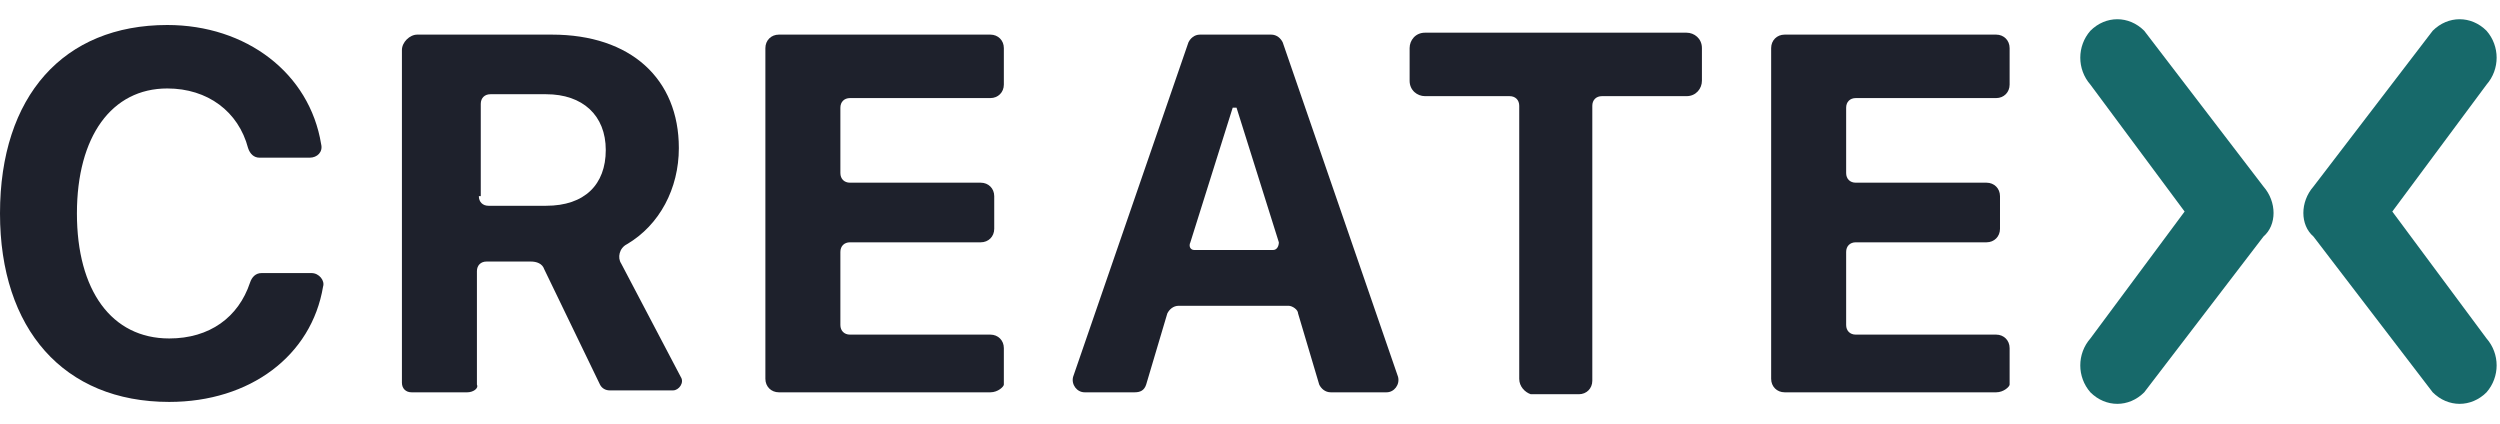
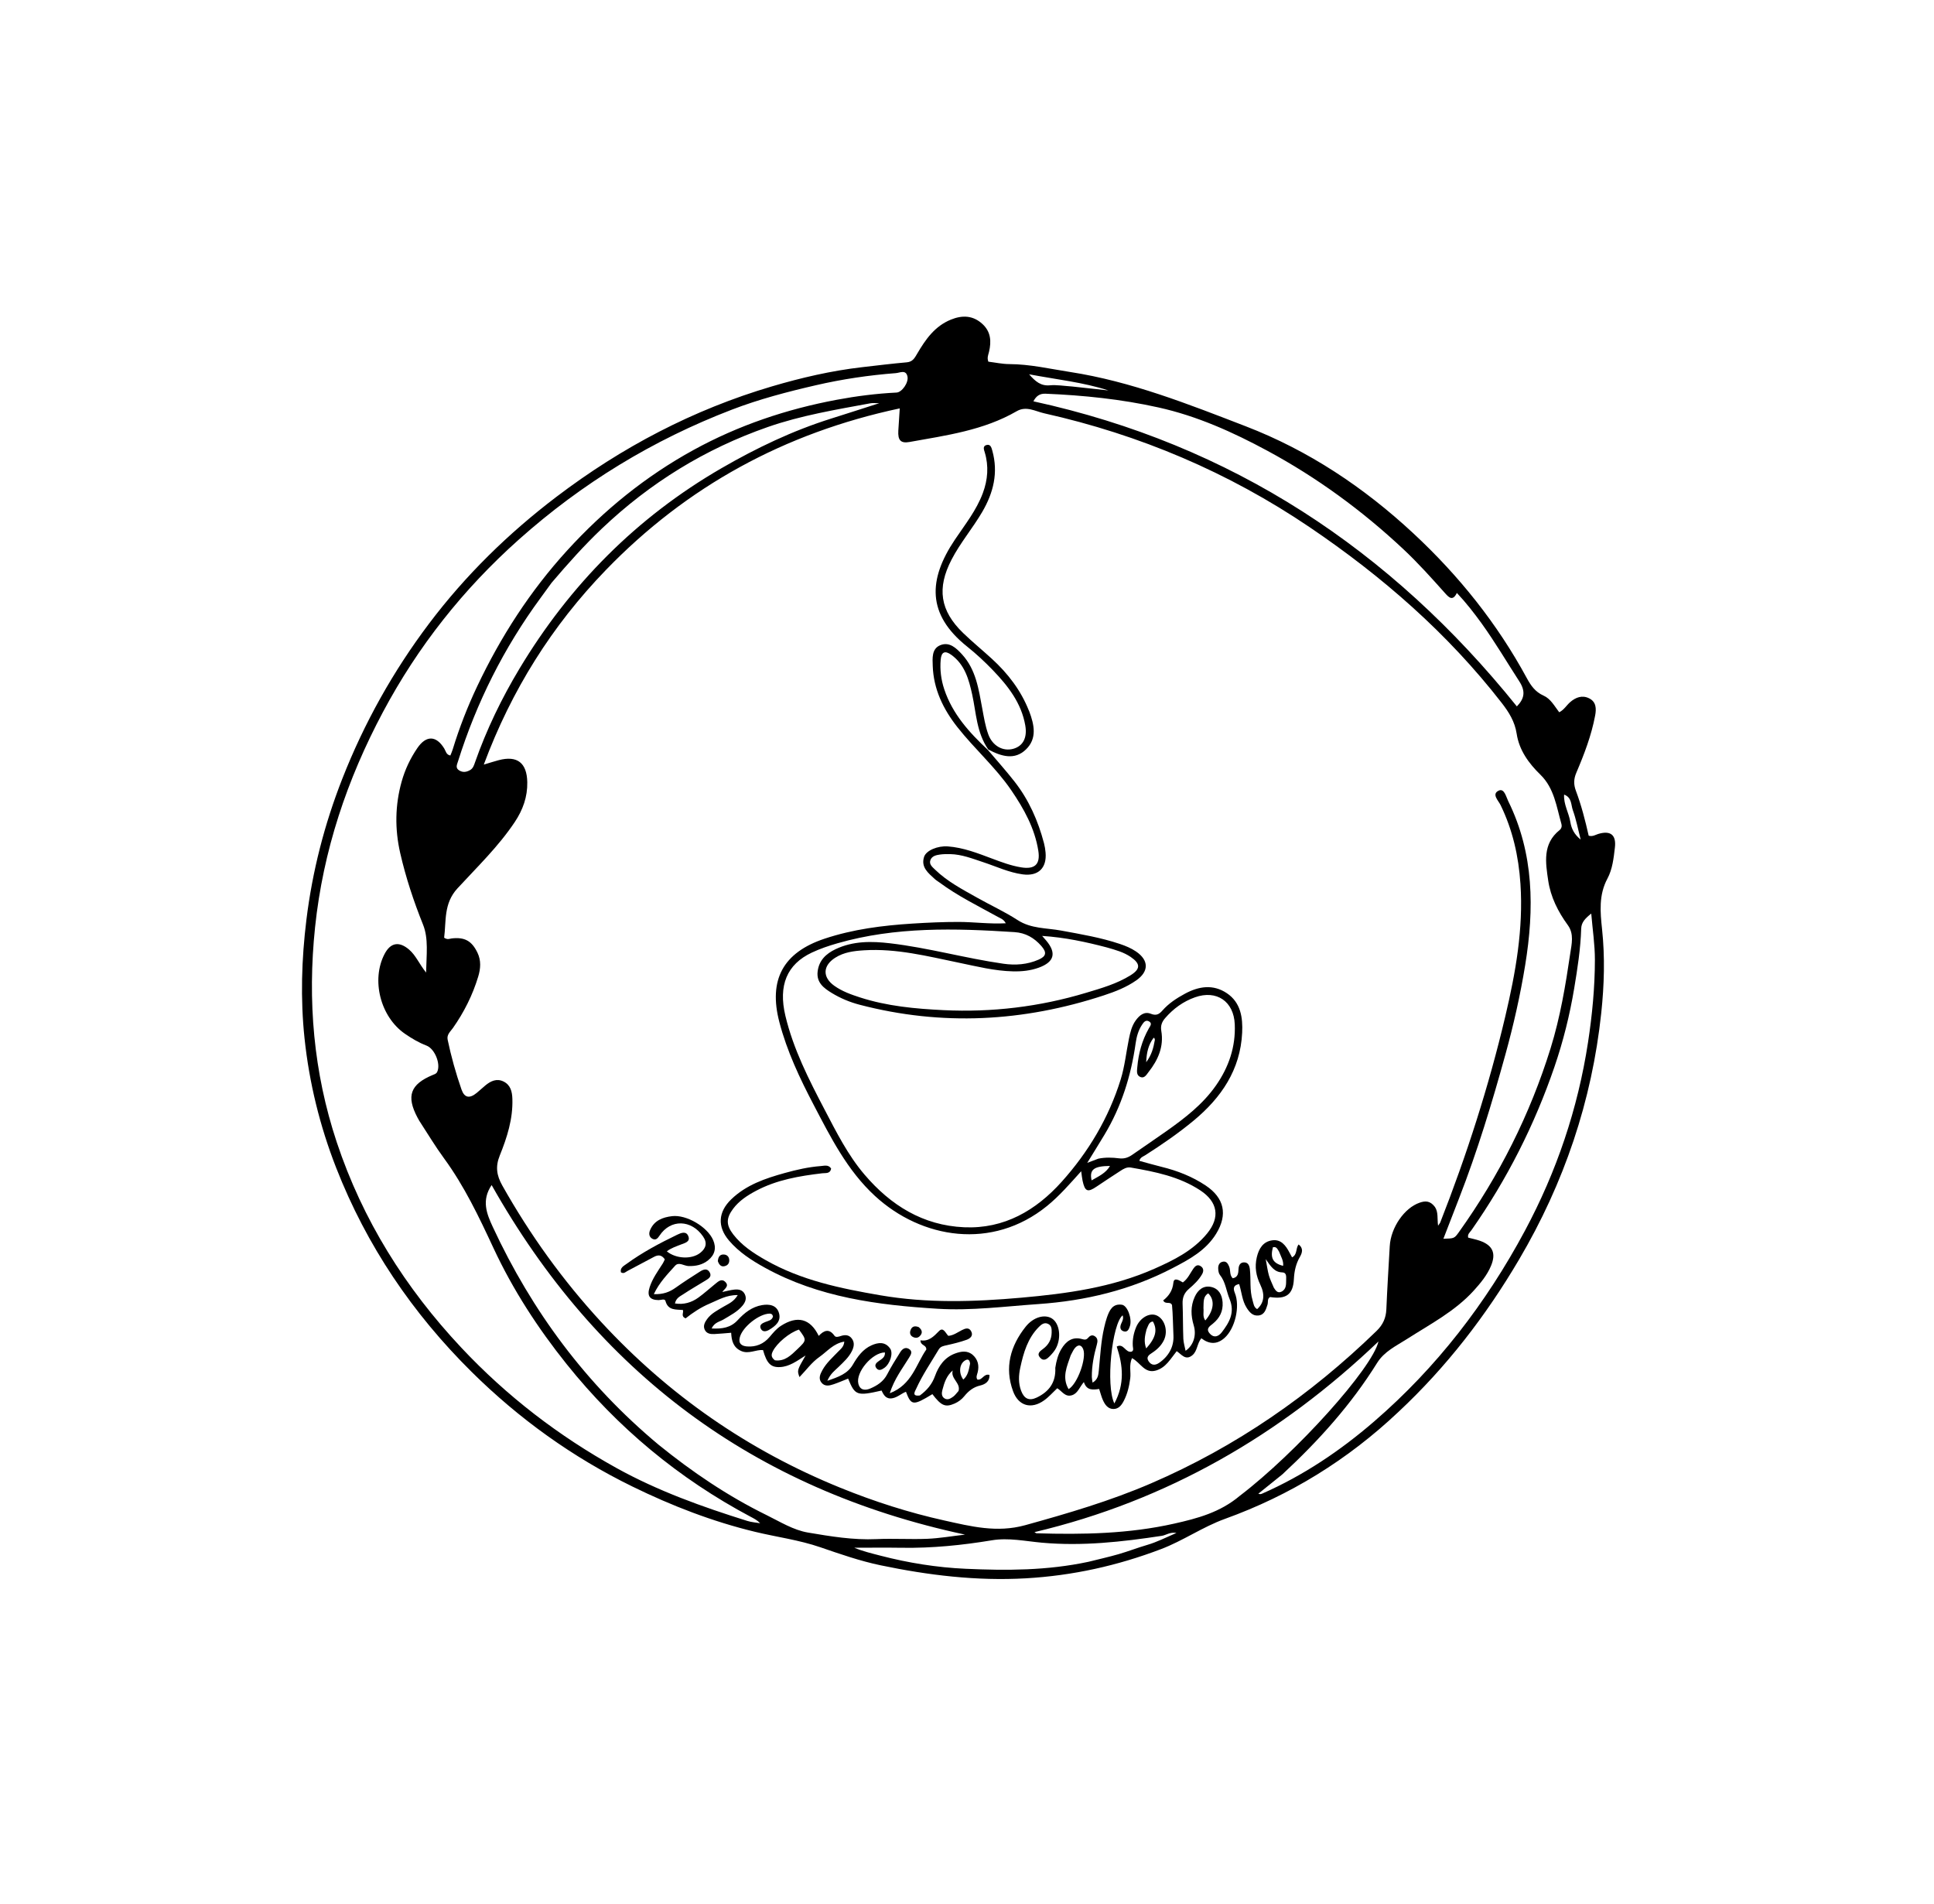
- <svg xmlns="http://www.w3.org/2000/svg" xmlns:xlink="http://www.w3.org/1999/xlink" version="1.1" id="Layer_1" x="0px" y="0px" viewBox="0 0 130 22" style="enable-background:new 0 0 130 22;" xml:space="preserve">
-   <style type="text/css">
- 	.st0{clip-path:url(#SVGID_2_);}
- 	.st1{fill:#1E212C;}
- 	.st2{fill:#17696A;}
- </style>
-   <g>
-     <defs>
-       <rect id="SVGID_1_" width="130" height="22" />
-     </defs>
-     <clipPath id="SVGID_2_">
-       <use xlink:href="#SVGID_1_" style="overflow:visible;" />
-     </clipPath>
-     <g class="st0">
-       <path class="st1" d="M0,11.1C0,5,3.3,1.3,8.7,1.3c4.1,0,7.4,2.5,8,6.2c0.1,0.4-0.2,0.7-0.6,0.7h-2.6c-0.3,0-0.5-0.2-0.6-0.5    c-0.5-1.9-2.1-3.1-4.2-3.1C5.8,4.6,4,7.1,4,11.1s1.8,6.5,4.8,6.5c2.1,0,3.6-1.1,4.2-2.9c0.1-0.3,0.3-0.5,0.6-0.5h2.6    c0.4,0,0.7,0.4,0.6,0.7c-0.6,3.6-3.8,6-8,6C3.3,20.9,0,17.1,0,11.1z" />
-       <path class="st1" d="M24.3,20.4h-2.9c-0.3,0-0.5-0.2-0.5-0.5V2.6c0-0.4,0.4-0.8,0.8-0.8h7c4.1,0,6.6,2.3,6.6,5.9c0,2.1-1,4-2.7,5    c-0.4,0.2-0.5,0.7-0.3,1l3.1,5.9c0.2,0.3-0.1,0.7-0.4,0.7h-3.3c-0.2,0-0.4-0.1-0.5-0.3l-2.9-6c-0.1-0.3-0.4-0.4-0.7-0.4h-2.3    c-0.3,0-0.5,0.2-0.5,0.5V20C24.9,20.2,24.6,20.4,24.3,20.4z M24.9,10.2c0,0.3,0.2,0.5,0.5,0.5h3c2,0,3.1-1.1,3.1-2.9    s-1.2-2.9-3.1-2.9h-2.9c-0.3,0-0.5,0.2-0.5,0.5v4.8H24.9z" />
-       <path class="st1" d="M51.5,20.4h-11c-0.4,0-0.7-0.3-0.7-0.7V2.5c0-0.4,0.3-0.7,0.7-0.7h11c0.4,0,0.7,0.3,0.7,0.7v1.9    c0,0.4-0.3,0.7-0.7,0.7h-7.3c-0.3,0-0.5,0.2-0.5,0.5V9c0,0.3,0.2,0.5,0.5,0.5H51c0.4,0,0.7,0.3,0.7,0.7v1.7c0,0.4-0.3,0.7-0.7,0.7    h-6.8c-0.3,0-0.5,0.2-0.5,0.5v3.8c0,0.3,0.2,0.5,0.5,0.5h7.3c0.4,0,0.7,0.3,0.7,0.7V20C52.2,20.1,51.9,20.4,51.5,20.4z" />
-       <path class="st1" d="M67,15.9h-5.7c-0.3,0-0.5,0.2-0.6,0.4L59.6,20c-0.1,0.3-0.3,0.4-0.6,0.4h-2.6c-0.4,0-0.7-0.4-0.6-0.8l6-17.4    c0.1-0.2,0.3-0.4,0.6-0.4h3.7c0.3,0,0.5,0.2,0.6,0.4l6,17.4c0.1,0.4-0.2,0.8-0.6,0.8h-2.9c-0.3,0-0.5-0.2-0.6-0.4l-1.1-3.7    C67.5,16.1,67.2,15.9,67,15.9z M62.1,13h4.1c0.2,0,0.3-0.2,0.3-0.4l-2.2-7h-0.2l-2.2,7C61.8,12.8,61.9,13,62.1,13z" />
-       <path class="st1" d="M79,19.7V5.5C79,5.2,78.8,5,78.5,5h-4.4c-0.4,0-0.8-0.3-0.8-0.8V2.5c0-0.4,0.3-0.8,0.8-0.8h13.6    c0.4,0,0.8,0.3,0.8,0.8v1.7c0,0.4-0.3,0.8-0.8,0.8h-4.4c-0.3,0-0.5,0.2-0.5,0.5v14.3c0,0.4-0.3,0.7-0.7,0.7h-2.5    C79.3,20.4,79,20.1,79,19.7z" />
-       <path class="st1" d="M103.8,20.4h-11c-0.4,0-0.7-0.3-0.7-0.7V2.5c0-0.4,0.3-0.7,0.7-0.7h11c0.4,0,0.7,0.3,0.7,0.7v1.9    c0,0.4-0.3,0.7-0.7,0.7h-7.3c-0.3,0-0.5,0.2-0.5,0.5V9c0,0.3,0.2,0.5,0.5,0.5h6.8c0.4,0,0.7,0.3,0.7,0.7v1.7    c0,0.4-0.3,0.7-0.7,0.7h-6.8c-0.3,0-0.5,0.2-0.5,0.5v3.8c0,0.3,0.2,0.5,0.5,0.5h7.3c0.4,0,0.7,0.3,0.7,0.7V20    C104.5,20.1,104.2,20.4,103.8,20.4z" />
-       <path class="st2" d="M117.7,9.7l-6.2-8.1c-0.4-0.4-0.9-0.6-1.4-0.6s-1,0.2-1.4,0.6c-0.7,0.8-0.7,2,0,2.8l4.9,6.6l-4.9,6.6    c-0.7,0.8-0.7,2,0,2.8c0.4,0.4,0.9,0.6,1.4,0.6s1-0.2,1.4-0.6l6.2-8.1C118.4,11.7,118.4,10.5,117.7,9.7z" />
-       <path class="st2" d="M120.3,9.7l6.2-8.1c0.4-0.4,0.9-0.6,1.4-0.6c0.5,0,1,0.2,1.4,0.6c0.7,0.8,0.7,2,0,2.8l-4.9,6.6l4.9,6.6    c0.7,0.8,0.7,2,0,2.8c-0.4,0.4-0.9,0.6-1.4,0.6c-0.5,0-1-0.2-1.4-0.6l-6.2-8.1C119.6,11.7,119.6,10.5,120.3,9.7z" />
-     </g>
-   </g>
+ <svg xmlns="http://www.w3.org/2000/svg" version="1.1" id="Layer_1" x="0px" y="0px" width="100%" viewBox="0 0 1024 1008" enable-background="new 0 0 1024 1008" xml:space="preserve">
+   <path fill="#000000" opacity="1" stroke="none" d=" M740.472,747.47   C713.587,772.859 683.117,791.671 648.598,804.121   C636.884,808.346 626.486,815.672 614.786,820.123   C591.671,828.918 567.969,834.188 543.094,835.603   C517.014,837.086 491.585,833.981 466.307,828.718   C455.444,826.456 444.838,822.76 434.311,819.144   C423.069,815.283 411.333,813.768 399.867,811.005   C377.261,805.559 355.732,797.221 334.91,787.04   C303.222,771.545 274.898,751.211 249.834,726.427   C218.409,695.353 194.11,659.486 177.977,618.218   C169.332,596.106 163.713,573.142 161.236,549.657   C159.039,528.83 159.659,507.842 162.237,486.921   C165.408,461.179 171.796,436.349 181.255,412.251   C192.825,382.775 208.122,355.401 227.197,330.112   C246.491,304.53 269.164,282.366 294.632,263.016   C329.181,236.766 367.052,216.859 408.704,204.567   C424.294,199.966 440.139,196.279 456.421,194.404   C464.324,193.494 472.24,192.516 480.17,191.815   C483.275,191.541 484.322,189.459 485.584,187.31   C490.015,179.759 494.912,172.685 503.485,169.209   C509.533,166.757 515.185,166.935 520.195,171.548   C524.654,175.654 524.958,180.768 523.654,186.269   C523.282,187.841 522.506,189.409 523.312,191.48   C526.924,191.918 530.687,192.745 534.453,192.761   C545.342,192.807 555.888,195.287 566.544,196.932   C598.969,201.934 629.3,214.008 659.613,225.697   C692.883,238.527 722.207,258.067 748.352,282.385   C772.456,304.804 792.767,330.138 808.463,359.116   C810.547,362.963 812.935,366.362 817.243,368.263   C820.994,369.919 822.97,373.695 825.559,377.088   C828.064,375.861 829.39,373.454 831.323,371.759   C834.328,369.124 837.783,367.893 841.443,369.731   C845.171,371.602 845.271,375.181 844.58,378.859   C842.603,389.395 838.784,399.334 834.61,409.129   C833.194,412.452 833.145,415.345 834.412,418.71   C837.328,426.457 839.36,434.495 841.165,442.439   C843.298,443.05 844.75,441.952 846.263,441.501   C852.704,439.58 855.831,441.981 855.046,448.707   C854.39,454.325 853.753,460.182 851.101,465.122   C846.434,473.817 847.281,482.843 848.245,491.894   C849.824,506.715 849.391,521.465 847.825,536.24   C842.872,582.944 828.136,626.362 804.328,666.789   C786.813,696.529 765.974,723.615 740.472,747.47  M759.756,638.989   C761.618,641.734 760.904,645.119 761.426,648.916   C762.194,647.788 762.438,647.539 762.555,647.241   C776.554,611.598 788.261,575.234 797.049,537.943   C802.475,514.919 806.628,491.826 805.035,467.936   C804.058,453.273 800.925,439.403 794.501,426.192   C793.373,423.872 789.673,420.438 793.448,418.606   C796.474,417.138 797.409,421.789 798.555,424.113   C812.264,451.919 812.389,481.192 807.548,510.921   C804.957,526.83 801.411,542.546 797.121,558.083   C789.992,583.903 782.24,609.525 772.5,634.505   C769.762,641.525 767.055,648.557 764.238,655.831   C769.946,655.666 770.018,655.717 772.443,652.32   C793.789,622.429 810.098,590.076 821.013,554.924   C826.118,538.481 828.916,521.651 831.41,504.745   C832.127,499.891 833.532,494.463 830.116,489.782   C824.929,482.676 821.004,474.846 819.737,466.221   C818.348,456.766 816.622,446.773 825.757,439.471   C826.755,438.674 827.068,437.411 826.742,436.277   C824.106,427.104 822.963,417.3 815.585,410.124   C809.374,404.082 804.347,397.136 803.031,388.437   C802.056,381.994 798.879,376.984 795.091,372.109   C766.487,335.299 731.813,305.088 693.363,279.075   C650.398,250.008 603.404,230.126 552.83,218.803   C548.231,217.773 543.406,214.756 538.349,217.688   C520.799,227.863 501.06,230.491 481.602,233.992   C476.842,234.849 475.349,233.027 475.637,228.018   C475.852,224.281 476.114,220.547 476.395,216.208   C415.431,229.195 363.676,257.449 320.825,301.745   C292.283,331.248 270.862,365.282 256.153,404.79   C259.611,403.762 261.789,403.053 264.001,402.467   C273.843,399.859 278.977,403.833 279.18,414.114   C279.333,421.899 276.823,428.805 272.553,435.208   C263.901,448.179 252.679,458.964 242.208,470.335   C234.821,478.357 236.311,487.672 235.157,496.436   C236.972,497.693 238.089,496.949 239.2,496.823   C246.044,496.048 249.796,498.133 252.805,504.374   C254.819,508.553 254.471,512.834 253.195,517.052   C250.231,526.854 245.692,535.896 239.796,544.28   C238.507,546.112 236.451,547.728 237.014,550.43   C238.88,559.381 241.352,568.176 244.349,576.801   C245.897,581.255 248.614,581.718 252.389,578.624   C253.934,577.357 255.395,575.988 256.928,574.705   C259.77,572.328 262.97,570.806 266.573,572.563   C270.291,574.376 271.165,577.83 271.292,581.78   C271.634,592.371 268.471,602.217 264.61,611.762   C262.234,617.634 262.946,622.302 265.96,627.654   C280.655,653.747 297.974,677.863 318.296,699.886   C354.006,738.584 396.166,767.848 444.955,787.661   C462.89,794.944 481.316,800.85 500.12,805.01   C513.977,808.076 527.787,811.63 542.815,807.473   C565.472,801.204 587.881,794.631 609.501,785.308   C654.416,765.939 693.866,738.61 728.869,704.613   C732.213,701.365 733.84,697.789 734.034,693.189   C734.506,682.05 735.202,670.921 735.83,659.789   C736.39,649.857 743.579,639.501 751.676,636.723   C754.621,635.713 757.221,635.617 759.756,638.989  M221.993,593.361   C221.667,592.779 221.328,592.204 221.017,591.614   C215.015,580.245 217.245,574.059 229.156,569.102   C230.075,568.719 231,568.511 231.497,567.454   C233.452,563.291 230.215,555.233 225.816,553.562   C221.734,552.01 218.019,549.789 214.447,547.337   C201.395,538.379 196.414,518.747 203.649,505.003   C206.827,498.967 211.365,498.268 216.579,502.716   C220.154,505.766 221.854,510.162 225.606,514.904   C225.788,505.462 226.96,496.912 224.005,489.553   C219.03,477.165 214.87,464.622 211.907,451.672   C209.003,438.979 209.142,426.239 212.704,413.634   C214.484,407.334 217.267,401.487 220.95,396.079   C225.639,389.195 230.994,389.329 235.26,396.358   C236.059,397.674 236.241,399.596 238.454,399.979   C238.89,398.858 239.377,397.811 239.71,396.717   C243.211,385.233 247.588,374.05 252.714,363.241   C265.126,337.07 280.717,312.889 300.273,291.451   C319.704,270.148 341.807,252.166 367.198,238.235   C391.053,225.146 416.453,216.618 443.066,211.647   C453.494,209.7 464.072,208.353 474.716,207.83   C477.533,207.692 481.169,202.566 480.484,199.355   C479.667,195.519 476.505,197.376 474.344,197.542   C460.081,198.638 445.981,200.724 432.008,203.945   C416.916,207.424 401.958,211.336 387.511,216.88   C345.734,232.91 308.15,255.829 274.713,285.651   C245.309,311.875 221.245,342.279 202.761,376.975   C183.748,412.664 171.065,450.38 166.82,490.896   C162.752,529.721 165.987,567.671 178.286,604.672   C191.995,645.915 214.586,681.886 244.297,713.538   C268.329,739.141 295.774,760.225 326.455,777.227   C348.404,789.389 371.859,797.762 395.691,805.221   C397.871,805.904 400.22,806.047 402.491,806.44   C400.914,804.786 399.149,803.925 397.417,803.004   C359.407,782.793 326.982,755.838 300.067,722.258   C284.803,703.214 271.552,682.823 261.257,660.708   C253.586,644.229 245.841,627.902 235.04,613.166   C230.517,606.996 226.572,600.404 221.993,593.361  M348.651,764.836   C366.419,779.246 385.265,792.011 405.836,802.113   C412.994,805.628 420.025,810.061 427.824,811.379   C439.744,813.393 451.754,815.401 464.011,814.846   C472.987,814.439 482.008,815.049 490.987,814.68   C497.456,814.414 503.89,813.281 510.964,812.462   C398.945,788.529 316.11,726.354 260.306,627.401   C254.845,635.487 257.655,642.55 260.937,649.609   C281.668,694.191 310.259,732.803 348.651,764.836  M679.004,780.539   C674.754,783.96 670.504,787.381 666.254,790.802   C667.096,791.163 667.684,791.02 668.23,790.781   C690.081,781.196 709.674,768.022 727.643,752.493   C760.648,723.971 786.848,689.944 807.405,651.575   C824.18,620.264 835.431,587.014 840.811,551.868   C843.028,537.39 844.436,522.786 844.455,508.14   C844.466,500.192 843.24,492.242 842.52,483.671   C839.324,486.217 837.298,488.313 837.196,491.656   C836.873,502.298 835.245,512.751 833.494,523.255   C831.136,537.4 827.686,551.247 823.074,564.717   C812.503,595.592 797.858,624.497 779.102,651.268   C778.3,652.412 776.869,653.404 777.372,655.241   C779.441,655.784 781.558,656.188 783.566,656.896   C790.344,659.284 792.215,663.494 789.476,670.098   C787.402,675.098 783.997,679.208 780.418,683.167   C770.412,694.235 757.288,701.009 744.968,708.903   C739.268,712.555 732.96,715.444 729.151,721.558   C715.489,743.491 698.416,762.548 679.004,780.539  M784.453,330.014   C780.461,324.526 776.321,319.163 771.371,313.918   C769.218,318.368 767.222,316.394 765.24,314.177   C758.028,306.109 750.822,298.034 742.912,290.629   C721.172,270.274 697.302,252.824 671.098,238.676   C652.773,228.783 633.867,220.263 613.364,215.71   C593.654,211.333 573.693,209.279 553.566,208.439   C550.525,208.312 548.621,209.661 547.162,212.469   C652.164,235.353 736.286,290.936 803.138,373.989   C807.041,369.962 807.948,366.155 804.423,360.72   C797.912,350.677 791.857,340.337 784.453,330.014  M292.047,308.549   C290.088,311.243 288.139,313.945 286.168,316.63   C266.784,343.029 252.312,371.907 242.485,403.133   C241.933,404.885 240.983,406.617 243.227,407.936   C245.188,409.089 247.045,408.744 248.897,407.697   C250.503,406.789 250.97,405.136 251.515,403.582   C257.608,386.232 265.606,369.711 275.034,354.021   C301.692,309.657 337.051,273.887 382.021,247.876   C400.511,237.182 419.675,228.016 440.097,221.6   C448.375,219 456.629,216.319 465.52,213.474   C463.521,213.474 462.165,213.269 460.89,213.505   C442.597,216.892 424.263,219.894 406.555,226.064   C373.309,237.648 344.149,255.652 318.679,279.845   C309.364,288.694 300.825,298.242 292.047,308.549  M656.432,791.93   C686.467,769.039 726.642,724.355 729.859,710.204   C678.006,759.674 618.066,794.495 547.706,811.153   C548.355,811.513 548.587,811.751 548.826,811.759   C573.293,812.502 597.675,812.053 621.713,806.643   C633.94,803.891 645.989,800.735 656.432,791.93  M576.326,826.849   C581.643,825.517 587.001,824.329 592.264,822.812   C597.366,821.343 602.331,819.401 607.428,817.913   C612.561,816.415 617.243,814.016 622.903,811.573   C619.367,811.003 617.439,812.76 615.153,813.107   C594.078,816.306 573.011,818.673 551.577,816.73   C542.848,815.939 533.982,814.01 525.218,815.462   C509.424,818.079 493.598,819.681 477.581,819.43   C469.149,819.299 460.713,819.407 452.278,819.407   C456.878,821.301 461.544,822.404 466.183,823.61   C481.012,827.463 496.138,829.877 511.372,830.558   C532.806,831.515 554.3,831.549 576.326,826.849  M567.722,204.625   C574.105,205.318 580.487,206.011 586.87,206.704   C573.452,202.357 559.5,200.938 544.884,198.163   C548.264,202.043 551.137,204.42 555.905,203.992   C559.499,203.669 563.18,204.315 567.722,204.625  M828.154,420.675   C827.81,425.849 830.66,430.297 831.462,435.219   C832.032,438.722 833.536,441.781 836.926,444.492   C835.476,438.867 834.538,433.78 832.792,428.987   C831.738,426.092 832.323,422.237 828.154,420.675  z" />
+   <path fill="#000000" opacity="1" stroke="none" d=" M523.024,396.986   C527.75,402.575 532.654,408.025 537.162,413.784   C544.76,423.49 549.65,434.567 552.773,446.444   C553.193,448.045 553.455,449.707 553.6,451.357   C554.327,459.585 549.694,464.022 541.487,462.912   C534.15,461.92 527.477,458.727 520.529,456.44   C514.846,454.57 509.239,452.321 503.135,452.191   C501.308,452.152 499.456,452.167 497.653,452.423   C495.673,452.705 493.5,453.183 492.665,455.242   C491.737,457.527 493.636,458.993 495.014,460.334   C501.54,466.689 509.558,470.86 517.389,475.271   C524.499,479.276 531.975,482.693 538.806,487.116   C545.973,491.756 554.094,491.233 561.84,492.666   C572.325,494.607 582.836,496.344 592.977,499.762   C595.991,500.778 598.922,501.983 601.55,503.78   C608.321,508.411 608.361,514.31 601.664,519.004   C596.421,522.679 590.514,524.981 584.493,526.959   C541.844,540.974 498.727,543.318 455.108,531.923   C449.944,530.573 445,528.512 440.424,525.725   C436.189,523.146 432.244,520.216 432.91,514.404   C433.587,508.502 437.303,504.949 442.419,502.518   C451.705,498.107 461.507,498.258 471.342,499.412   C491.542,501.782 511.176,507.345 531.291,510.225   C537.683,511.14 543.961,510.663 549.897,508.065   C554.038,506.252 554.321,504.213 551.352,500.821   C547.578,496.511 543.028,493.866 537.14,493.484   C505.646,491.446 474.226,490.559 443.435,499.39   C438.807,500.717 434.184,502.279 429.838,504.325   C416.63,510.545 412.008,521.711 415.843,537.797   C420.053,555.462 428.262,571.512 436.598,587.443   C442.842,599.376 448.895,611.493 457.734,621.857   C471.621,638.141 488.676,648.777 510.482,649.746   C531.701,650.689 548.518,640.828 562.155,625.63   C576.296,609.87 587.055,591.827 593.375,571.493   C595.534,564.545 596.26,557.156 597.735,549.988   C598.441,546.563 599.236,543.125 601.352,540.216   C603.339,537.485 605.905,535.344 609.38,536.734   C612.141,537.838 613.721,536.997 615.405,535.069   C618.741,531.25 622.915,528.524 627.337,526.127   C634.716,522.127 642.307,520.95 649.589,525.829   C656.957,530.765 658.073,538.771 657.69,546.732   C656.743,566.394 646.609,581.191 631.912,593.353   C623.814,600.054 615.17,605.994 606.319,611.645   C605.254,612.325 603.812,612.648 603.236,614.57   C607.202,615.648 611.121,616.797 615.083,617.772   C623.399,619.818 631.274,622.894 638.414,627.667   C648.206,634.213 650.135,643 643.967,653.098   C638.499,662.05 629.63,666.806 620.742,671.424   C598.523,682.967 574.796,688.665 549.856,690.401   C532.082,691.638 514.308,693.989 496.522,692.893   C464.823,690.94 433.466,686.881 404.959,671.143   C397.916,667.255 391.224,662.93 385.955,656.738   C379.739,649.433 380.249,641.663 387.118,635.001   C395.089,627.27 405.212,623.878 415.502,621.018   C421.735,619.285 428.097,617.829 434.606,617.34   C436.537,617.195 438.609,616.479 440.055,618.632   C439.587,621.537 437.167,620.944 435.366,621.158   C423.243,622.6 411.28,624.607 400.324,630.431   C395.733,632.871 391.392,635.67 388.211,639.888   C384.426,644.909 384.383,648.535 388.21,653.498   C392.772,659.411 398.872,663.41 405.292,667.075   C424.175,677.855 444.989,682.12 466.077,685.751   C490.931,690.031 515.771,689.241 540.739,687.03   C564.896,684.891 588.732,681.643 611.143,671.739   C621.538,667.145 631.726,662.073 639.134,653.041   C646.133,644.507 644.781,636.302 635.505,630.205   C624.362,622.881 611.603,620.357 598.766,618.129   C596.616,617.756 594.889,618.8 593.201,619.91   C589.024,622.653 584.81,625.341 580.687,628.163   C575.892,631.445 574.428,630.894 573.189,625.067   C572.885,623.636 572.757,622.167 572.458,620.087   C566.467,626.722 560.985,633.1 554.403,638.45   C525.329,662.082 487.901,655.867 463.242,633.144   C448.575,619.629 439.823,602.143 430.79,584.891   C423.452,570.875 416.691,556.577 412.654,541.146   C406.8,518.77 414.594,504.299 436.539,496.984   C451.674,491.94 467.33,489.967 483.139,488.965   C491.281,488.449 499.449,488.081 507.604,488.096   C515.742,488.111 523.863,489.267 532.519,488.805   C531.522,486.747 529.781,486.221 528.323,485.415   C517.831,479.615 507.035,474.333 497.354,467.157   C496.551,466.561 495.665,466.06 494.936,465.386   C491.51,462.219 487.506,459.171 489.267,453.655   C490.356,450.246 496.491,447.71 501.84,448.107   C510.095,448.719 517.713,451.724 525.352,454.589   C530.348,456.462 535.325,458.328 540.63,459.194   C547.797,460.365 550.907,457.722 549.765,450.45   C547.89,438.514 542.119,428.152 535.41,418.339   C527.103,406.189 515.939,396.441 506.876,384.915   C499.397,375.404 494.29,364.874 493.858,352.566   C493.715,348.485 493.257,343.487 497.819,341.6   C502.686,339.586 506.336,343.119 509.431,346.513   C516.803,354.598 518.181,364.969 520.081,375.115   C520.939,379.697 521.66,384.305 523.243,388.716   C525.406,394.749 530.909,397.966 536.46,396.445   C541.611,395.035 543.996,390.645 542.861,384.084   C540.808,372.216 533.732,363.176 525.707,354.827   C521.445,350.393 516.902,346.161 512.094,342.329   C490.673,325.256 491.422,306.857 505.533,285.795   C510.904,277.78 516.992,270.206 520.395,261.029   C523.014,253.969 523.587,246.789 521.398,239.47   C520.996,238.125 520.2,236.225 522.231,235.624   C524.445,234.969 524.934,236.918 525.393,238.557   C528.662,250.23 526.004,260.883 520.036,271.076   C514.983,279.707 508.448,287.354 503.822,296.277   C495.988,311.39 497.673,323.281 509.964,335.141   C514.873,339.878 520.173,344.207 525.207,348.816   C533.664,356.56 540.516,365.475 544.77,376.231   C544.831,376.386 544.919,376.53 544.977,376.686   C547.601,383.684 549.219,390.974 543.208,396.785   C537.26,402.535 530.295,400.545 523.245,396.788   C517.016,387.689 516.884,377.448 514.762,367.765   C512.997,359.712 510.842,351.828 503.665,346.667   C500.32,344.261 498.417,345.151 498.07,349.247   C497.616,354.602 498.256,359.843 499.977,364.987   C504.348,378.061 513.236,387.837 523.024,396.986  M585.919,501.561   C574.947,498.685 563.895,496.29 551.782,495.498   C552.883,496.755 553.428,497.356 553.95,497.976   C559.49,504.551 558.203,509.31 550.067,512.281   C545.624,513.904 541.011,514.369 536.31,514.261   C526.587,514.038 517.207,511.65 507.769,509.7   C491.159,506.269 474.674,502.037 457.469,503.114   C452.098,503.45 446.847,504.095 442.197,507.066   C435.61,511.275 435.397,517.368 441.736,521.893   C445.844,524.826 450.562,526.514 455.324,528.053   C469.708,532.7 484.623,534.073 499.578,534.798   C525.21,536.042 550.402,533.023 574.994,525.634   C583.102,523.198 591.333,520.872 598.616,516.323   C603.946,512.994 603.898,510.199 598.672,506.632   C595.033,504.149 590.866,502.962 585.919,501.561  M581.558,613.423   C585.193,612.678 588.888,612.786 592.501,613.246   C595.228,613.593 597.363,612.861 599.488,611.379   C605.496,607.189 611.581,603.107 617.562,598.878   C627.373,591.94 636.868,584.648 643.854,574.628   C650.632,564.906 654.274,554.212 653.774,542.296   C653.263,530.139 644.143,523.951 632.738,527.987   C626.487,530.2 621.269,533.995 616.928,539   C615.222,540.966 614.392,542.988 614.877,545.814   C616.3,554.113 613.154,561.183 608.14,567.548   C607.074,568.902 605.971,571.065 603.817,570.199   C601.518,569.275 602.006,566.867 602.173,564.925   C602.794,557.708 604.67,550.852 608.251,544.497   C608.933,543.286 610.32,541.757 608.26,540.688   C606.519,539.784 605.479,541.316 604.662,542.545   C602.689,545.516 601.772,548.91 601.283,552.384   C598.862,569.554 593.774,585.805 584.803,600.733   C581.96,605.464 579.039,610.147 575.668,615.646   C578.058,614.721 579.44,614.186 581.558,613.423  M587.713,617.277   C579.161,617.366 576.728,619.187 577.972,624.921   C581.697,622.781 585.561,621.052 587.713,617.277  M611.485,550.475   C611.392,550.17 611.327,549.851 611.189,549.568   C611.15,549.487 610.801,549.439 610.757,549.498   C608.084,553.068 607.096,557.121 606.869,562.364   C609.802,558.462 610.71,554.806 611.485,550.475  z" />
+   <path fill="#000000" opacity="1" stroke="none" d=" M487.061,738.788   C490.864,735.98 493.494,732.832 495.056,728.504   C496.944,723.271 500.043,718.671 505.689,716.577   C508.963,715.363 512.32,714.877 515.119,717.391   C517.787,719.789 518.528,722.981 517.655,726.538   C517.355,727.761 516.634,729.034 517.453,730.353   C520.105,730.979 520.823,727.019 523.909,727.919   C524.085,731.367 521.64,732.904 519.015,733.513   C515.353,734.363 512.826,736.41 510.566,739.184   C509.197,740.866 507.457,742.192 505.427,743.075   C500.546,745.2 498.38,744.286 493.677,738.096   C483.49,744.281 482.476,744.197 479.682,736.838   C477.227,737.778 475.27,739.724 472.6,740.248   C469.188,740.917 467.875,738.608 466.781,736.197   C453.682,739.173 452.732,738.841 449.058,729.862   C446.512,730.869 443.982,731.983 441.374,732.865   C439.135,733.621 436.68,734.191 434.926,731.974   C433.185,729.775 434.3,727.467 435.417,725.422   C437.521,721.57 440.821,718.69 443.809,715.559   C445.114,714.192 446.85,713.023 447.026,710.28   C441.203,711.276 437.943,715.541 433.857,718.4   C429.8,721.238 426.903,725.344 423.304,729.063   C422.009,725.478 422.009,725.478 426.534,717.622   C421.826,720.642 417.94,723.529 412.967,723.768   C408.181,723.999 405.994,721.879 403.998,714.74   C400.202,714.477 396.424,717.014 392.458,715.263   C388.311,713.431 387.334,709.927 387.134,705.598   C384.096,705.839 381.178,706.136 378.251,706.279   C376.197,706.379 374.114,706.102 373.126,703.969   C372.168,701.9 373.184,700.032 374.365,698.391   C376.575,695.321 379.924,693.692 383.062,691.807   C385.563,690.304 388.463,689.293 390.614,685.648   C384.617,685.54 380.262,688.266 375.733,690.163   C371.01,692.142 366.753,695.007 363.003,697.979   C360.33,696.822 362.083,695.044 361.587,693.549   C357.896,693.206 353.708,693.891 352.352,688.779   C351.979,687.372 349.958,688.33 348.692,688.31   C344.033,688.232 342.463,686.147 343.971,681.488   C345.474,676.847 348.371,672.913 350.965,668.838   C351.395,668.163 351.676,667.394 351.995,666.731   C350.357,664.308 348.469,664.237 346.256,665.426   C341.563,667.948 336.84,670.414 332.14,672.923   C331.157,673.448 330.342,674.524 328.766,673.596   C328.188,671.187 330.277,670.201 331.727,669.145   C340.105,663.042 349.233,658.201 358.539,653.704   C360.576,652.719 363.412,651.513 364.511,654.629   C365.505,657.447 362.632,658.052 360.67,658.831   C358.075,659.86 355.387,660.69 353.069,662.496   C357.939,666.507 366.298,666.85 370.779,663.276   C373.784,660.879 374.645,658.07 372.232,654.583   C366.018,645.606 355.06,645.332 349.216,654.148   C348.293,655.539 347.286,656.721 345.633,655.954   C343.609,655.015 343.434,653.043 344.211,651.218   C346.375,646.136 350.896,644.444 355.858,643.861   C363.46,642.968 374.573,649.515 377.598,656.545   C379.39,660.713 378.515,664.362 374.908,667.244   C371.887,669.658 368.422,670.362 364.605,670.284   C362.192,670.235 359.421,667.908 357.464,670.093   C353.465,674.56 349.139,678.911 346.173,685.162   C351.191,685.327 354.542,684.015 357.738,681.731   C361.934,678.732 366.288,675.947 370.645,673.182   C372.397,672.071 374.509,671.241 375.811,673.696   C376.992,675.925 375.101,676.992 373.525,677.964   C369.557,680.412 365.497,682.721 361.617,685.301   C360.037,686.352 357.997,687.158 357.365,690.08   C362.09,690.826 366.166,689.586 369.81,686.954   C372.909,684.715 375.738,682.105 378.726,679.708   C380.273,678.468 382.017,676.756 383.965,678.627   C386.348,680.916 383.599,682.311 382.429,684.02   C384.672,683.556 386.741,682.953 388.849,682.742   C391.059,682.52 393.24,682.852 394.371,685.219   C395.464,687.507 394.581,689.492 393.159,691.223   C390.457,694.514 386.689,696.365 383.126,698.53   C381.099,699.762 378.313,700.018 376.78,703.326   C382.289,703.618 386.897,702.939 390.55,698.955   C394.119,695.061 398.193,691.841 403.487,690.957   C407.254,690.327 411.256,690.859 412.478,695.263   C413.662,699.525 410.578,702.037 407.319,703.987   C405.874,704.852 403.917,705.437 402.893,703.56   C401.788,701.536 403.483,700.595 405.123,699.936   C406.775,699.272 408.75,699.06 409.272,696.981   C409.063,695.885 408.404,695.436 407.49,695.455   C401.889,695.576 393.258,702.429 391.744,707.877   C390.811,711.236 392.596,712.618 395.522,712.841   C400.305,713.206 404.359,711.521 407.475,707.83   C409.305,705.664 411.073,703.485 413.511,701.915   C422.155,696.347 429.022,698.054 433.495,707.252   C436.253,704.312 439.03,703.177 441.844,707.199   C442.517,708.161 444.03,707.695 445.158,707.321   C447.394,706.58 449.506,706.622 451.023,708.667   C452.608,710.803 452.149,713.082 451.063,715.286   C449.406,718.65 446.651,721.092 444.031,723.66   C442.095,725.557 439.742,727.152 438.067,731.015   C444.071,728.965 448.769,727.28 451.573,722.462   C454.037,718.227 456.859,714.274 461.488,712.229   C465.038,710.66 468.69,710.218 471.323,713.976   C473.035,716.42 471.291,721.991 468.289,724.147   C466.872,725.164 465.213,726.049 463.928,724.216   C462.81,722.622 463.994,721.467 465.337,720.544   C466.934,719.447 468.778,718.478 468.533,716.009   C461.824,716.047 452.967,726.562 454.476,732.562   C455.371,736.12 458.154,736.238 460.821,735.098   C464.51,733.522 467.808,731.391 469.783,727.532   C471.828,723.536 474.255,719.729 476.635,715.914   C477.658,714.273 479.252,712.959 481.229,714.138   C483.478,715.479 482.245,717.285 481.275,718.868   C477.745,724.625 473.53,730.02 471.116,737.611   C482.932,733.104 485.055,722.169 490.466,714.459   C490.462,711.815 487.382,712.521 487.363,709.594   C491.697,710.327 494.319,707.642 497.191,704.691   C499.456,702.364 500.638,705.791 502.101,707.232   C504.849,707.032 506.997,705.357 509.341,704.179   C511.09,703.3 512.973,702.625 514.158,704.723   C515.536,707.162 513.647,708.655 511.785,709.321   C508.356,710.548 504.783,711.411 501.22,712.206   C499.545,712.579 497.994,712.815 497.018,714.454   C492.927,721.32 488.396,727.94 485.089,735.243   C484.451,736.654 482.542,739.396 487.061,738.788  M410.297,720.179   C415.609,720.885 418.888,717.432 422.234,714.243   C427.178,709.531 427.138,709.488 423.027,703.927   C418.062,705.439 411.311,711.089 409.201,715.373   C408.386,717.028 408.068,718.503 410.297,720.179  M507.518,736.406   C508.779,732.139 503.185,729.934 504.442,725.555   C501.122,728.373 499.965,732.107 498.967,735.9   C498.53,737.56 498.461,739.349 500.126,740.37   C501.793,741.393 503.36,740.378 504.701,739.419   C505.624,738.759 506.315,737.776 507.518,736.406  M513.633,721.926   C513.416,720.002 512.598,719.152 510.744,720.405   C507.924,722.313 507.518,726.968 510.033,730.367   C512.468,728.307 512.95,725.416 513.633,721.926  z" />
+   <path fill="#000000" opacity="1" stroke="none" d=" M558.747,724.157   C559.322,720.421 560.196,717.184 561.903,714.297   C564.39,710.091 567.815,707.45 573.051,708.978   C574.336,709.353 575.231,709.355 576.128,708.276   C577.038,707.181 578.225,706.516 579.63,707.407   C581.365,708.507 581.225,710.168 580.75,711.859   C579.169,717.49 578.031,723.19 578.1,729.072   C578.11,729.868 578.302,730.661 578.482,731.998   C581.334,730.337 581.551,727.993 581.799,725.525   C582.564,717.915 582.891,710.245 584.648,702.76   C585.065,700.979 585.491,699.188 586.099,697.468   C587.425,693.716 589.078,690.044 594.015,690.762   C596.99,691.194 599.482,698.175 598.273,702.025   C597.76,703.66 597.008,705.502 594.903,704.826   C592.942,704.196 592.886,702.442 593.694,700.681   C594.312,699.337 595.013,697.987 594.398,696.37   C588.79,700.934 585.347,733.467 590.026,743.015   C595.581,732.664 594.604,722.931 591.276,712.906   C594.991,710.867 595.891,716.481 599.201,715.577   C600.434,714.934 599.844,713.672 599.782,712.58   C599.588,709.188 600.215,705.943 601.476,702.811   C603.515,697.744 608.567,694.781 612.358,696.406   C616.628,698.236 618.591,704.552 616.313,709.407   C614.931,712.353 612.651,714.499 609.939,716.276   C608.428,717.266 606.657,718.409 608.142,720.667   C609.665,722.984 611.689,722.929 613.754,721.51   C618.801,718.044 621.601,712.962 621.308,707.09   C621.036,701.624 621.045,696.118 620.547,690.913   C619.543,688.704 617.083,690.884 615.875,688.475   C618.76,686.206 620.832,683.416 621.27,679.122   C621.596,675.914 624.585,678.002 626.298,678.948   C628.993,676.963 630.129,674.104 631.833,671.671   C632.733,670.386 633.893,669.255 635.578,670.245   C637.348,671.284 637.41,672.945 636.48,674.589   C634.729,677.681 632.137,680.099 629.5,682.364   C626.982,684.527 626.026,686.993 626.151,690.24   C626.389,696.398 626.3,702.57 626.541,708.729   C626.623,710.812 627.294,712.872 627.735,715.15   C631.893,712.308 633.614,706.948 632.049,701.707   C630.509,696.549 630.313,691.56 632.571,686.598   C634.26,682.888 637.15,680.477 641.205,681.326   C645.176,682.158 647.056,685.354 647.33,689.473   C647.646,694.215 645.786,697.849 642.183,700.792   C640.561,702.118 638.258,703.427 640.525,705.989   C642.872,708.642 645.31,707.423 646.893,705.353   C650.861,700.164 654.013,694.924 651.006,687.659   C649.269,683.463 648.923,678.707 645.888,674.941   C645.225,674.119 645.051,672.75 645.004,671.617   C644.929,669.812 645.662,668.226 647.639,667.941   C649.464,667.679 650.188,669.125 650.806,670.57   C651.646,672.535 650.89,674.977 652.696,676.746   C655.491,676.247 655.663,674.086 655.768,671.878   C655.855,670.034 656.538,668.429 658.548,668.34   C660.89,668.237 661.557,670.082 661.779,672.028   C662.399,677.476 661.574,683.046 663.2,688.413   C663.721,690.13 663.797,692.056 665.62,693.087   C669.263,689.841 669.897,685.529 667.3,680.141   C665.05,675.474 664.23,670.77 665.442,665.622   C666.532,660.993 668.764,657.346 673.602,656.66   C678.248,656.002 680.782,659.384 682.727,663.109   C683.171,663.96 683.638,664.798 684.11,665.67   C687.011,664.179 685.919,661.024 687.556,658.85   C690.316,660.908 689.426,663.39 688.272,665.402   C686.146,669.109 685.293,672.903 685.076,677.197   C684.66,685.42 680.892,688 672.468,686.69   C670.854,687.62 671.544,689.364 671.108,690.713   C670.281,693.278 669.556,696.084 666.33,696.453   C663.256,696.803 661.498,694.653 660.026,692.31   C657.679,688.575 657.446,684.143 656.111,679.818   C652.849,680.387 652.918,682.304 653.827,684.547   C656.69,691.612 653.958,703.374 648.334,708.361   C644.344,711.898 640.235,711.718 636.071,708.514   C633.706,711.45 634.036,715.294 631.274,717.541   C627.699,720.45 625.606,717.055 623.037,715.336   C619.735,719.43 617.378,723.972 612.15,725.563   C606.002,727.434 603.829,721.295 599.351,719.025   C597.7,722.816 598.862,726.32 598.438,729.659   C597.905,733.854 596.968,737.848 595.05,741.593   C593.875,743.889 592.286,746.011 589.448,745.956   C586.605,745.9 585.08,743.69 584.012,741.369   C583.187,739.577 582.722,737.62 581.972,735.359   C578.843,735.791 575.371,736.385 573.878,731.696   C571.51,734.479 570.657,737.728 567.53,738.682   C563.934,739.779 562.299,736.489 559.784,734.971   C557.44,737.166 555.36,739.576 552.845,741.379   C546.034,746.262 539.272,744.387 536.395,736.565   C531.768,723.987 534.992,712.589 543,702.465   C547.21,697.143 553.32,695.645 557.05,698.099   C560.951,700.666 562.05,707.964 559.2,713.613   C558.396,715.208 557.151,716.637 555.891,717.931   C554.479,719.381 552.68,720.919 550.772,718.858   C548.741,716.664 550.647,715.345 552.321,714.102   C555.164,711.991 556.734,709.197 556.82,705.601   C556.866,703.707 556.871,701.774 554.869,700.861   C552.843,699.937 551.28,701.286 550.018,702.559   C544.125,708.502 541.92,716.166 540.214,724.05   C539.317,728.194 539.14,732.282 540.665,736.331   C542.234,740.495 544.861,741.83 548.894,739.913   C555.259,736.888 559.133,732.056 558.747,724.157  M566.921,717.516   C564.967,723.338 562.118,729.125 565.787,735.448   C570.571,732.619 575.391,718.973 573.531,714.314   C572.626,712.047 571.031,711.674 569.329,713.467   C568.437,714.407 567.907,715.69 566.921,717.516  M674.472,681.77   C675.398,683.179 676.395,684.778 678.372,683.894   C681.156,682.648 680.946,679.893 680.984,677.462   C681.008,675.913 681.268,673.69 678.929,673.632   C674.786,673.53 672.873,670.531 670.158,666.607   C670.869,670.345 671.175,672.795 671.83,675.147   C672.4,677.196 673.364,679.137 674.472,681.77  M607.059,703.816   C606.207,707.072 605.511,710.326 606.884,713.887   C611.95,708.289 612.945,704.051 610.431,699.637   C608.347,699.836 608.055,701.66 607.059,703.816  M637.2,692.549   C637.465,694.663 636.609,696.995 638.176,699.086   C642.766,693.841 643.317,688.185 639.725,684.743   C636.973,686.372 637.331,689.129 637.2,692.549  M677.201,662.587   C676.415,661.413 675.919,659.811 673.963,660.333   C672.478,666.023 673.945,668.82 679.378,670.172   C679.692,667.538 678.3,665.439 677.201,662.587  z" />
+   <path fill="#000000" opacity="1" stroke="none" d=" M380.079,667.69   C380.265,665.192 381.371,663.909 383.588,664.2   C384.981,664.383 385.955,665.355 386.1,666.859   C386.239,668.298 385.72,669.528 384.364,670.105   C382.263,671 380.894,670.091 380.079,667.69  z" />
+   <path fill="#000000" opacity="1" stroke="none" d=" M486.395,702.583   C488.526,704.279 488.509,705.927 486.907,707.467   C485.837,708.497 484.451,708.432 483.194,707.721   C482.044,707.069 481.639,705.906 481.956,704.711   C482.505,702.644 483.794,701.588 486.395,702.583  z" />
</svg>
